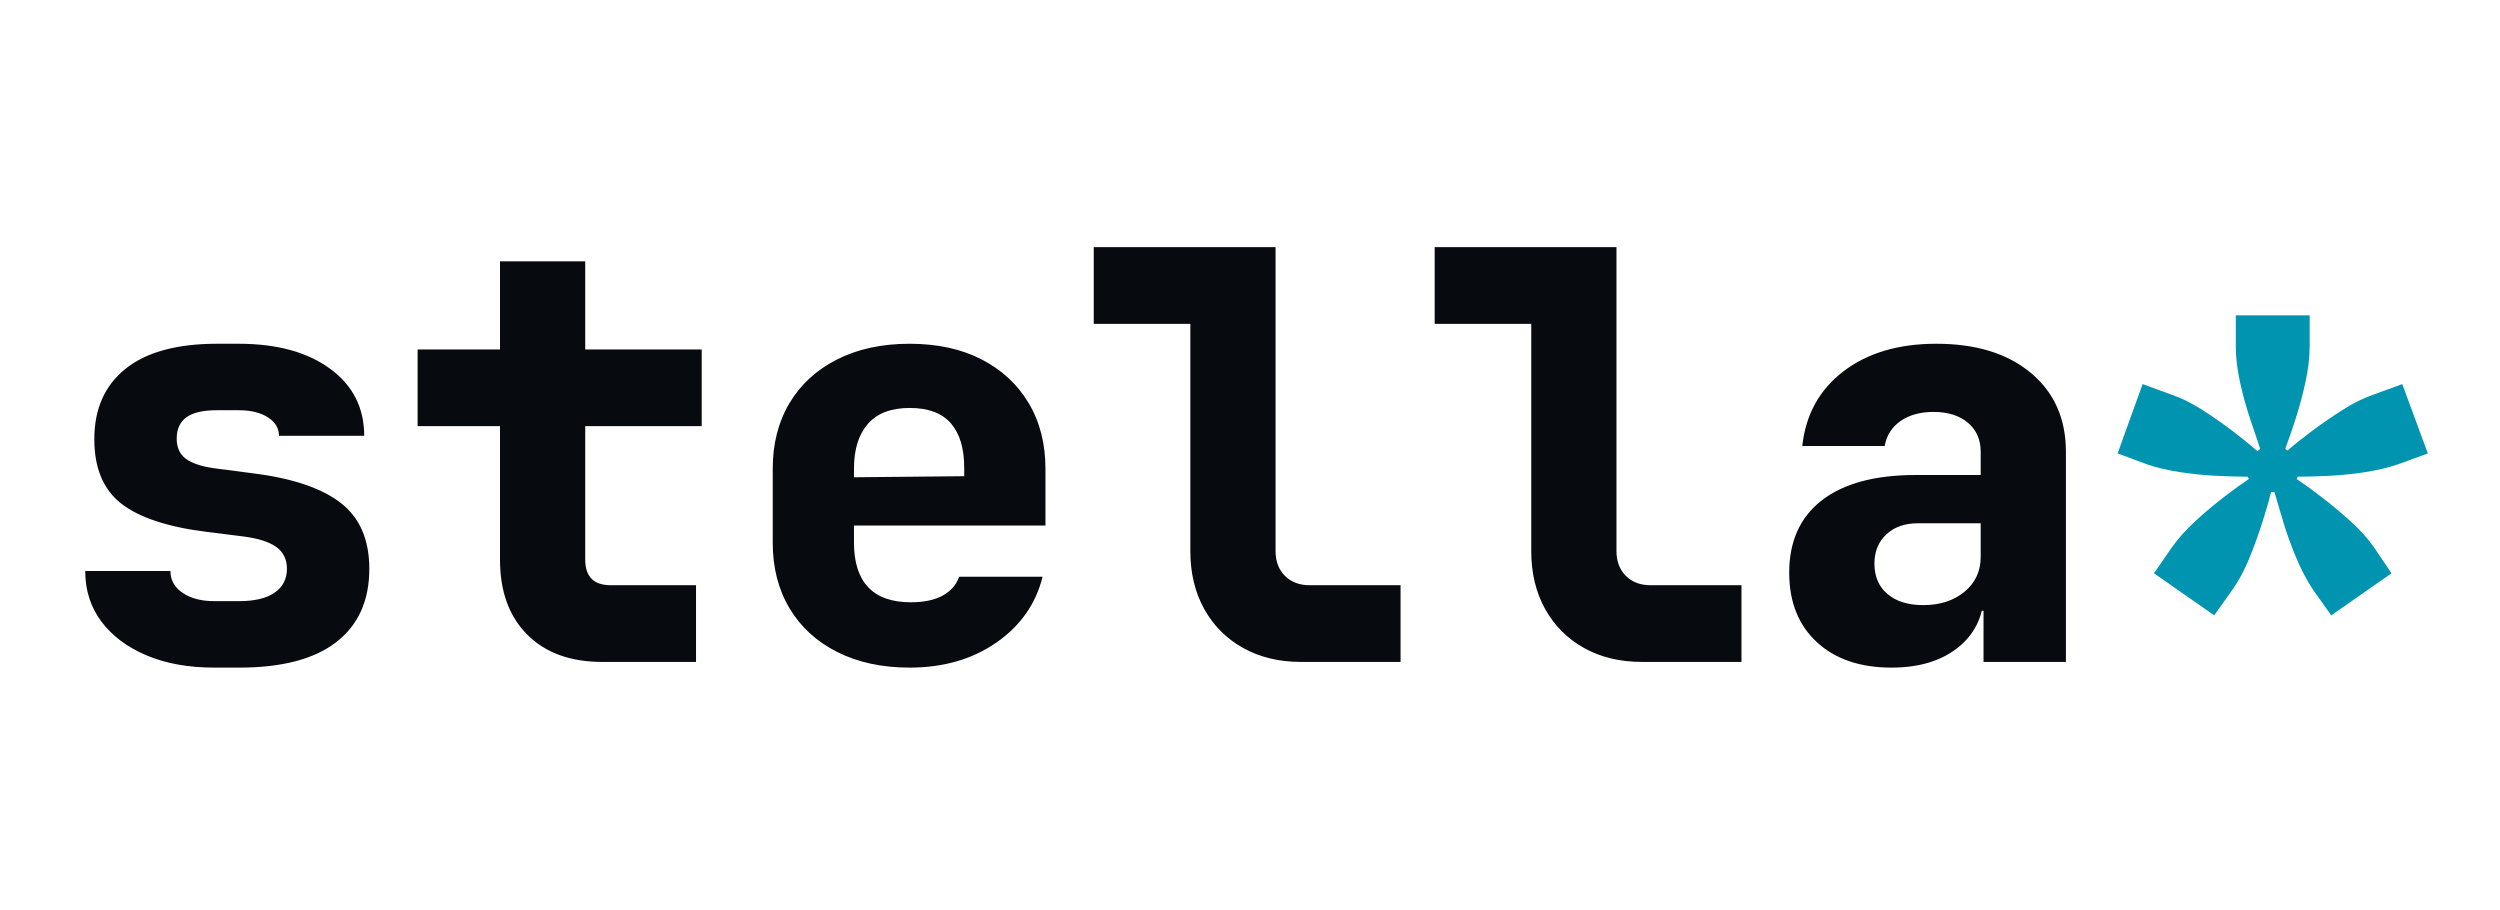
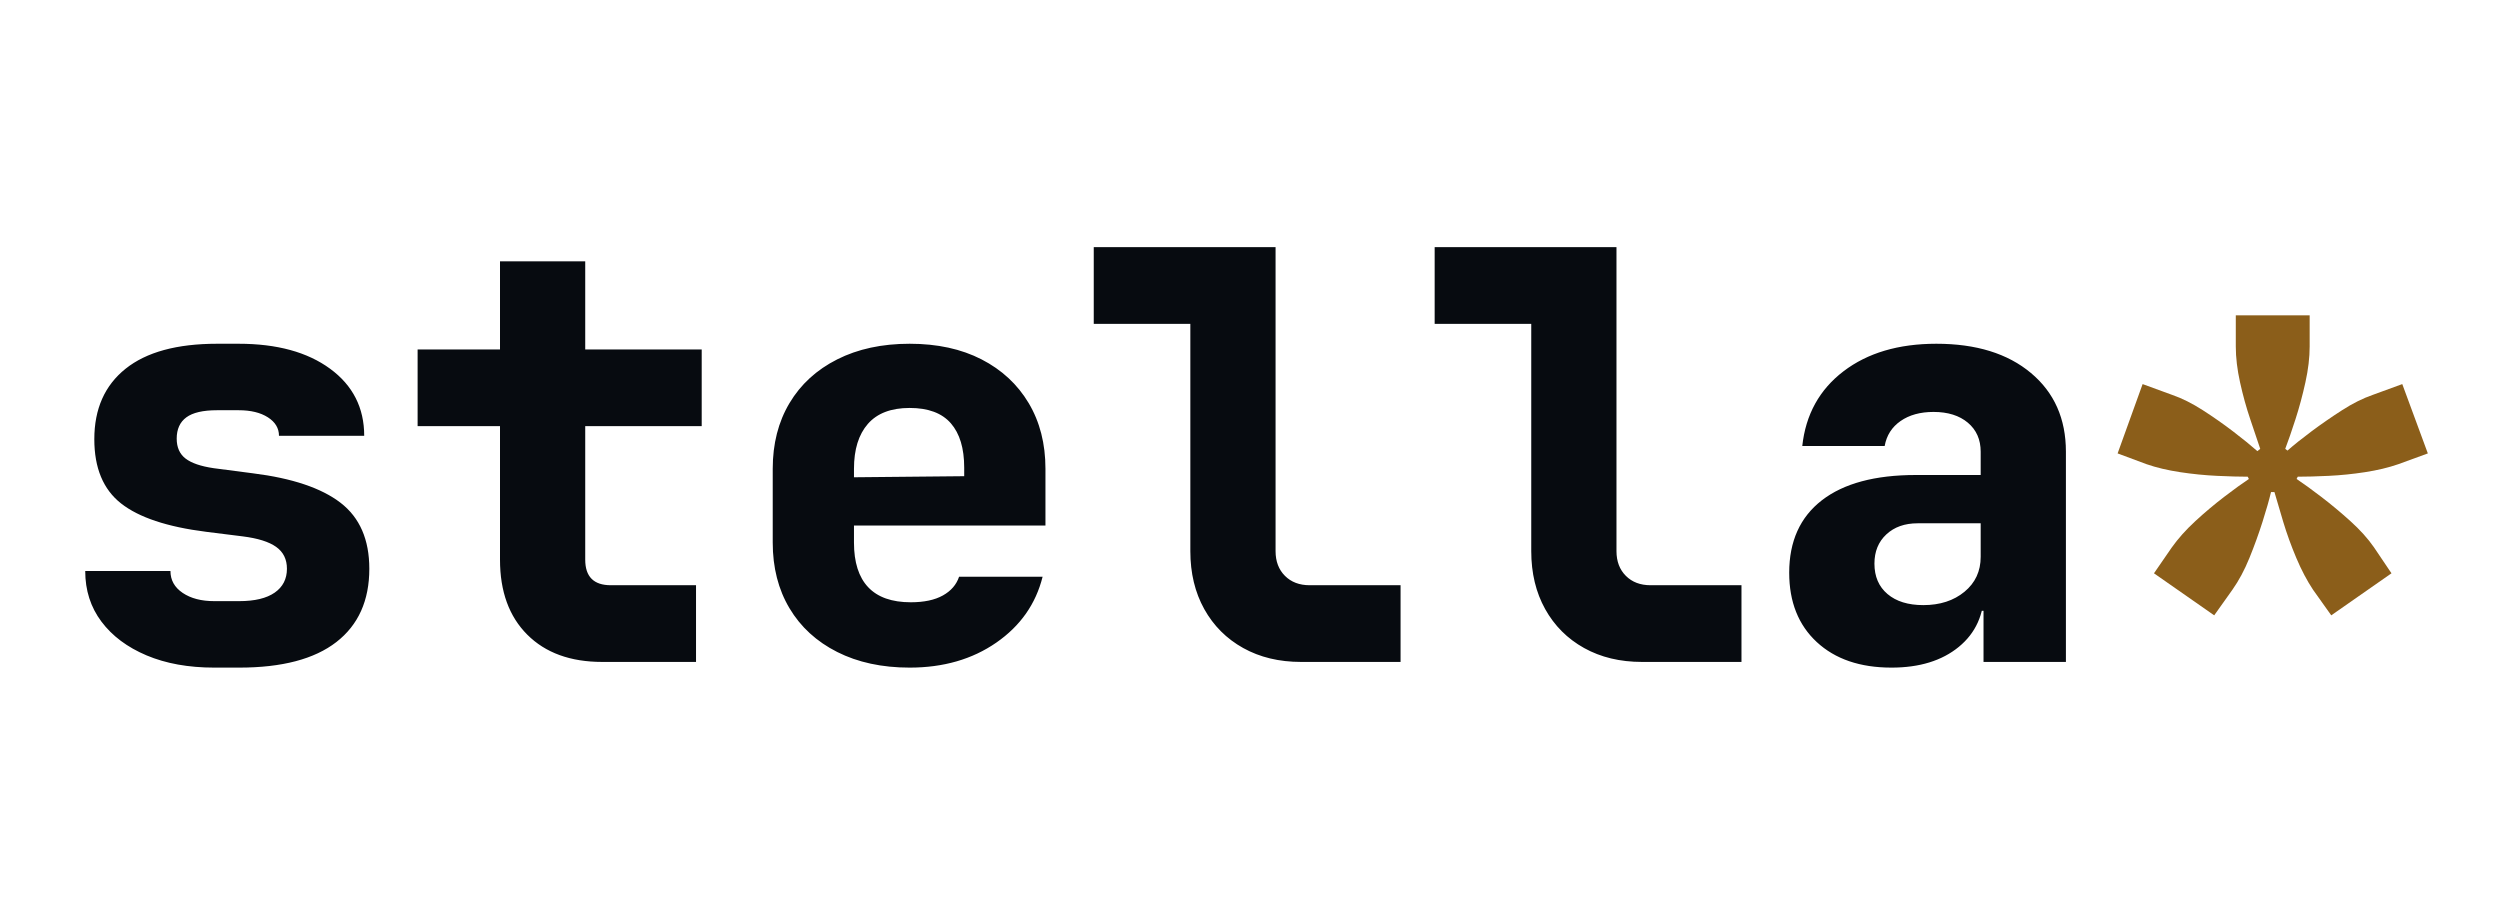
<svg xmlns="http://www.w3.org/2000/svg" width="264" height="96" viewBox="0 0 264 96" fill="none">
  <path d="M22.62 70.5Q18.54 70.5 15.48 69.21Q12.42 67.92 10.71 65.64Q9.0 63.36 9.0 60.3H18.0Q18.0 61.74 19.29 62.61Q20.58 63.48 22.62 63.48H25.26Q27.72 63.48 29.01 62.58Q30.3 61.68 30.3 60.06Q30.3 58.56 29.16 57.75Q28.02 56.94 25.62 56.64L21.78 56.16Q15.6 55.38 12.78 53.16Q9.96 50.94 9.96 46.38Q9.96 41.58 13.26 38.94Q16.56 36.3 22.92 36.3H25.2Q31.26 36.3 34.86 38.94Q38.46 41.58 38.46 46.02H29.46Q29.46 44.82 28.29 44.07Q27.12 43.32 25.2 43.32H22.92Q20.7 43.32 19.68 44.07Q18.66 44.82 18.66 46.32Q18.66 47.7 19.59 48.42Q20.52 49.14 22.56 49.44L26.7 49.98Q32.94 50.76 35.97 53.1Q39.0 55.44 39.0 60.06Q39.0 65.1 35.52 67.8Q32.04 70.5 25.26 70.5Z M63.6 69.9Q58.56 69.9 55.68 67.02Q52.8 64.14 52.8 59.1V45H44.1V36.9H52.8V27.6H61.8V36.9H74.1V45H61.8V59.1Q61.8 61.8 64.5 61.8H73.5V69.9Z M96.06 70.5Q91.68 70.5 88.41 68.85Q85.14 67.2 83.37 64.23Q81.6 61.26 81.6 57.3V49.5Q81.6 45.54 83.37 42.57Q85.14 39.6 88.41 37.95Q91.68 36.3 96.06 36.3Q100.44 36.3 103.65 37.95Q106.86 39.6 108.63 42.57Q110.4 45.54 110.4 49.5V55.5H90.18V57.3Q90.18 60.42 91.68 62.01Q93.18 63.6 96.18 63.6Q98.28 63.6 99.57 62.88Q100.86 62.16 101.28 60.9H110.1Q109.02 65.22 105.21 67.86Q101.4 70.5 96.06 70.5ZM101.82 50.88V49.38Q101.82 46.32 100.41 44.7Q99.0 43.08 96.06 43.08Q93.12 43.08 91.65 44.76Q90.18 46.44 90.18 49.5V50.4L102.42 50.28Z M137.4 69.9Q133.92 69.9 131.28 68.43Q128.64 66.96 127.17 64.32Q125.7 61.68 125.7 58.2V34.2H115.5V26.1H134.7V58.2Q134.7 59.82 135.69 60.81Q136.68 61.8 138.3 61.8H147.9V69.9Z M173.4 69.9Q169.92 69.9 167.28 68.43Q164.64 66.96 163.17 64.32Q161.7 61.68 161.7 58.2V34.2H151.5V26.1H170.7V58.2Q170.7 59.82 171.69 60.81Q172.68 61.8 174.3 61.8H183.9V69.9Z M199.74 70.5Q194.76 70.5 191.85 67.8Q188.94 65.1 188.94 60.48Q188.94 55.5 192.39 52.83Q195.84 50.16 202.32 50.16H209.16V47.7Q209.16 45.78 207.81 44.64Q206.46 43.5 204.18 43.5Q202.08 43.5 200.7 44.46Q199.32 45.42 199.02 47.1H190.32Q190.86 42.12 194.67 39.21Q198.48 36.3 204.48 36.3Q210.78 36.3 214.47 39.39Q218.16 42.48 218.16 47.7V69.9H209.46V64.5H208.02L209.52 62.4Q209.52 66.12 206.85 68.31Q204.18 70.5 199.74 70.5ZM203.1 63.9Q205.74 63.9 207.45 62.49Q209.16 61.08 209.16 58.8V55.26H202.5Q200.46 55.26 199.2 56.43Q197.94 57.6 197.94 59.52Q197.94 61.56 199.32 62.73Q200.7 63.9 203.1 63.9Z" fill="#070B10" />
-   <path d="M233.82 64.98 227.46 60.54 229.32 57.84Q230.34 56.4 231.84 55.02Q233.34 53.64 234.87 52.47Q236.4 51.3 237.48 50.58L237.36 50.34Q236.04 50.34 234.12 50.25Q232.2 50.16 230.22 49.86Q228.24 49.56 226.68 49.02L223.62 47.88L226.26 40.56L229.38 41.7Q230.94 42.24 232.62 43.32Q234.3 44.4 235.83 45.57Q237.36 46.74 238.38 47.64L238.68 47.4Q238.26 46.14 237.63 44.28Q237.0 42.42 236.55 40.38Q236.1 38.34 236.1 36.6V33.3H243.9V36.6Q243.9 38.34 243.45 40.38Q243.0 42.42 242.4 44.28Q241.8 46.14 241.32 47.4L241.56 47.58Q242.58 46.68 244.11 45.54Q245.64 44.4 247.32 43.32Q249.0 42.24 250.56 41.7L253.68 40.56L256.38 47.88L253.26 49.02Q251.7 49.56 249.75 49.86Q247.8 50.16 245.91 50.25Q244.02 50.34 242.64 50.34L242.52 50.58Q243.6 51.3 245.13 52.47Q246.66 53.64 248.19 55.02Q249.72 56.4 250.68 57.78L252.54 60.54L246.18 64.98L244.26 62.28Q243.3 60.84 242.49 58.92Q241.68 57 241.11 55.11Q240.54 53.22 240.18 51.96H239.82Q239.52 53.22 238.92 55.11Q238.32 57 237.54 58.92Q236.76 60.84 235.74 62.28Z" fill="#0094B1" />
+   <path d="M233.82 64.98 227.46 60.54 229.32 57.84Q230.34 56.4 231.84 55.02Q233.34 53.64 234.87 52.47Q236.4 51.3 237.48 50.58L237.36 50.34Q236.04 50.34 234.12 50.25Q232.2 50.16 230.22 49.86Q228.24 49.56 226.68 49.02L223.62 47.88L226.26 40.56L229.38 41.7Q230.94 42.24 232.62 43.32Q234.3 44.4 235.83 45.57Q237.36 46.74 238.38 47.64L238.68 47.4Q238.26 46.14 237.63 44.28Q237.0 42.42 236.55 40.38Q236.1 38.34 236.1 36.6V33.3H243.9V36.6Q243.9 38.34 243.45 40.38Q243.0 42.42 242.4 44.28Q241.8 46.14 241.32 47.4L241.56 47.58Q242.58 46.68 244.11 45.54Q245.64 44.4 247.32 43.32Q249.0 42.24 250.56 41.7L253.68 40.56L256.38 47.88L253.26 49.02Q251.7 49.56 249.75 49.86Q247.8 50.16 245.91 50.25Q244.02 50.34 242.64 50.34L242.52 50.58Q243.6 51.3 245.13 52.47Q246.66 53.64 248.19 55.02Q249.72 56.4 250.68 57.78L252.54 60.54L246.18 64.98L244.26 62.28Q243.3 60.84 242.49 58.92Q241.68 57 241.11 55.11Q240.54 53.22 240.18 51.96H239.82Q239.52 53.22 238.92 55.11Q238.32 57 237.54 58.92Q236.76 60.84 235.74 62.28Z" fill="#8B5E1A" />
</svg>
